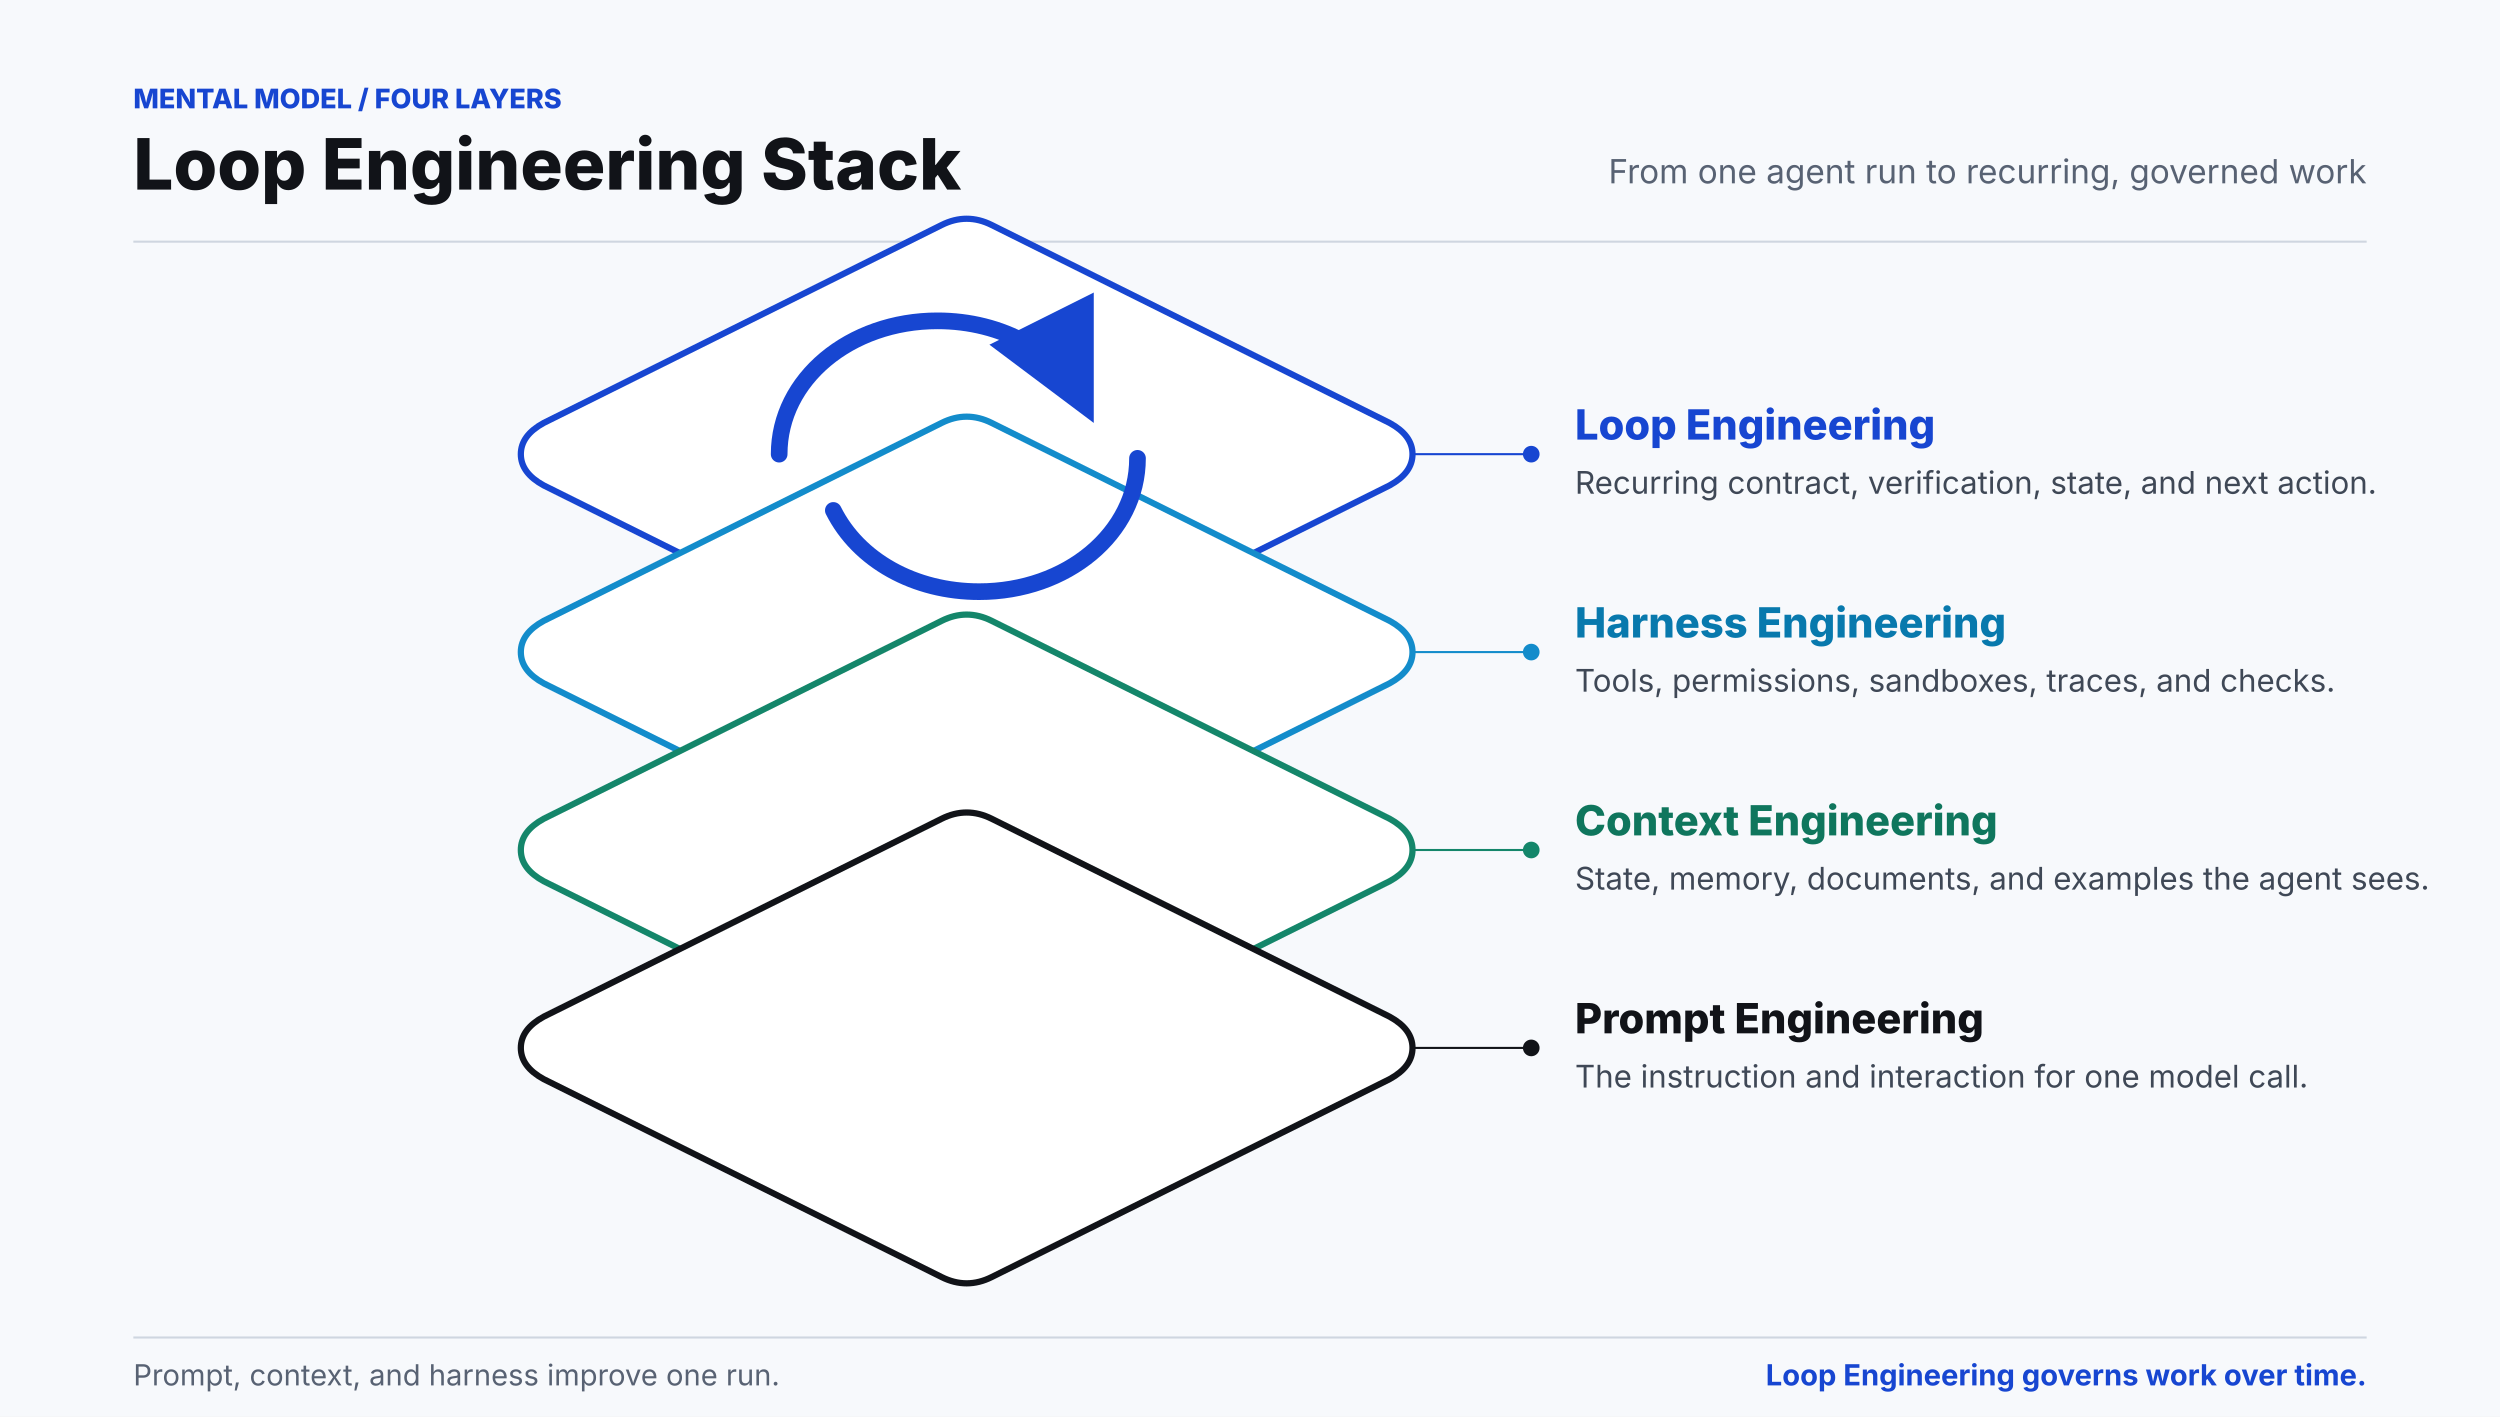
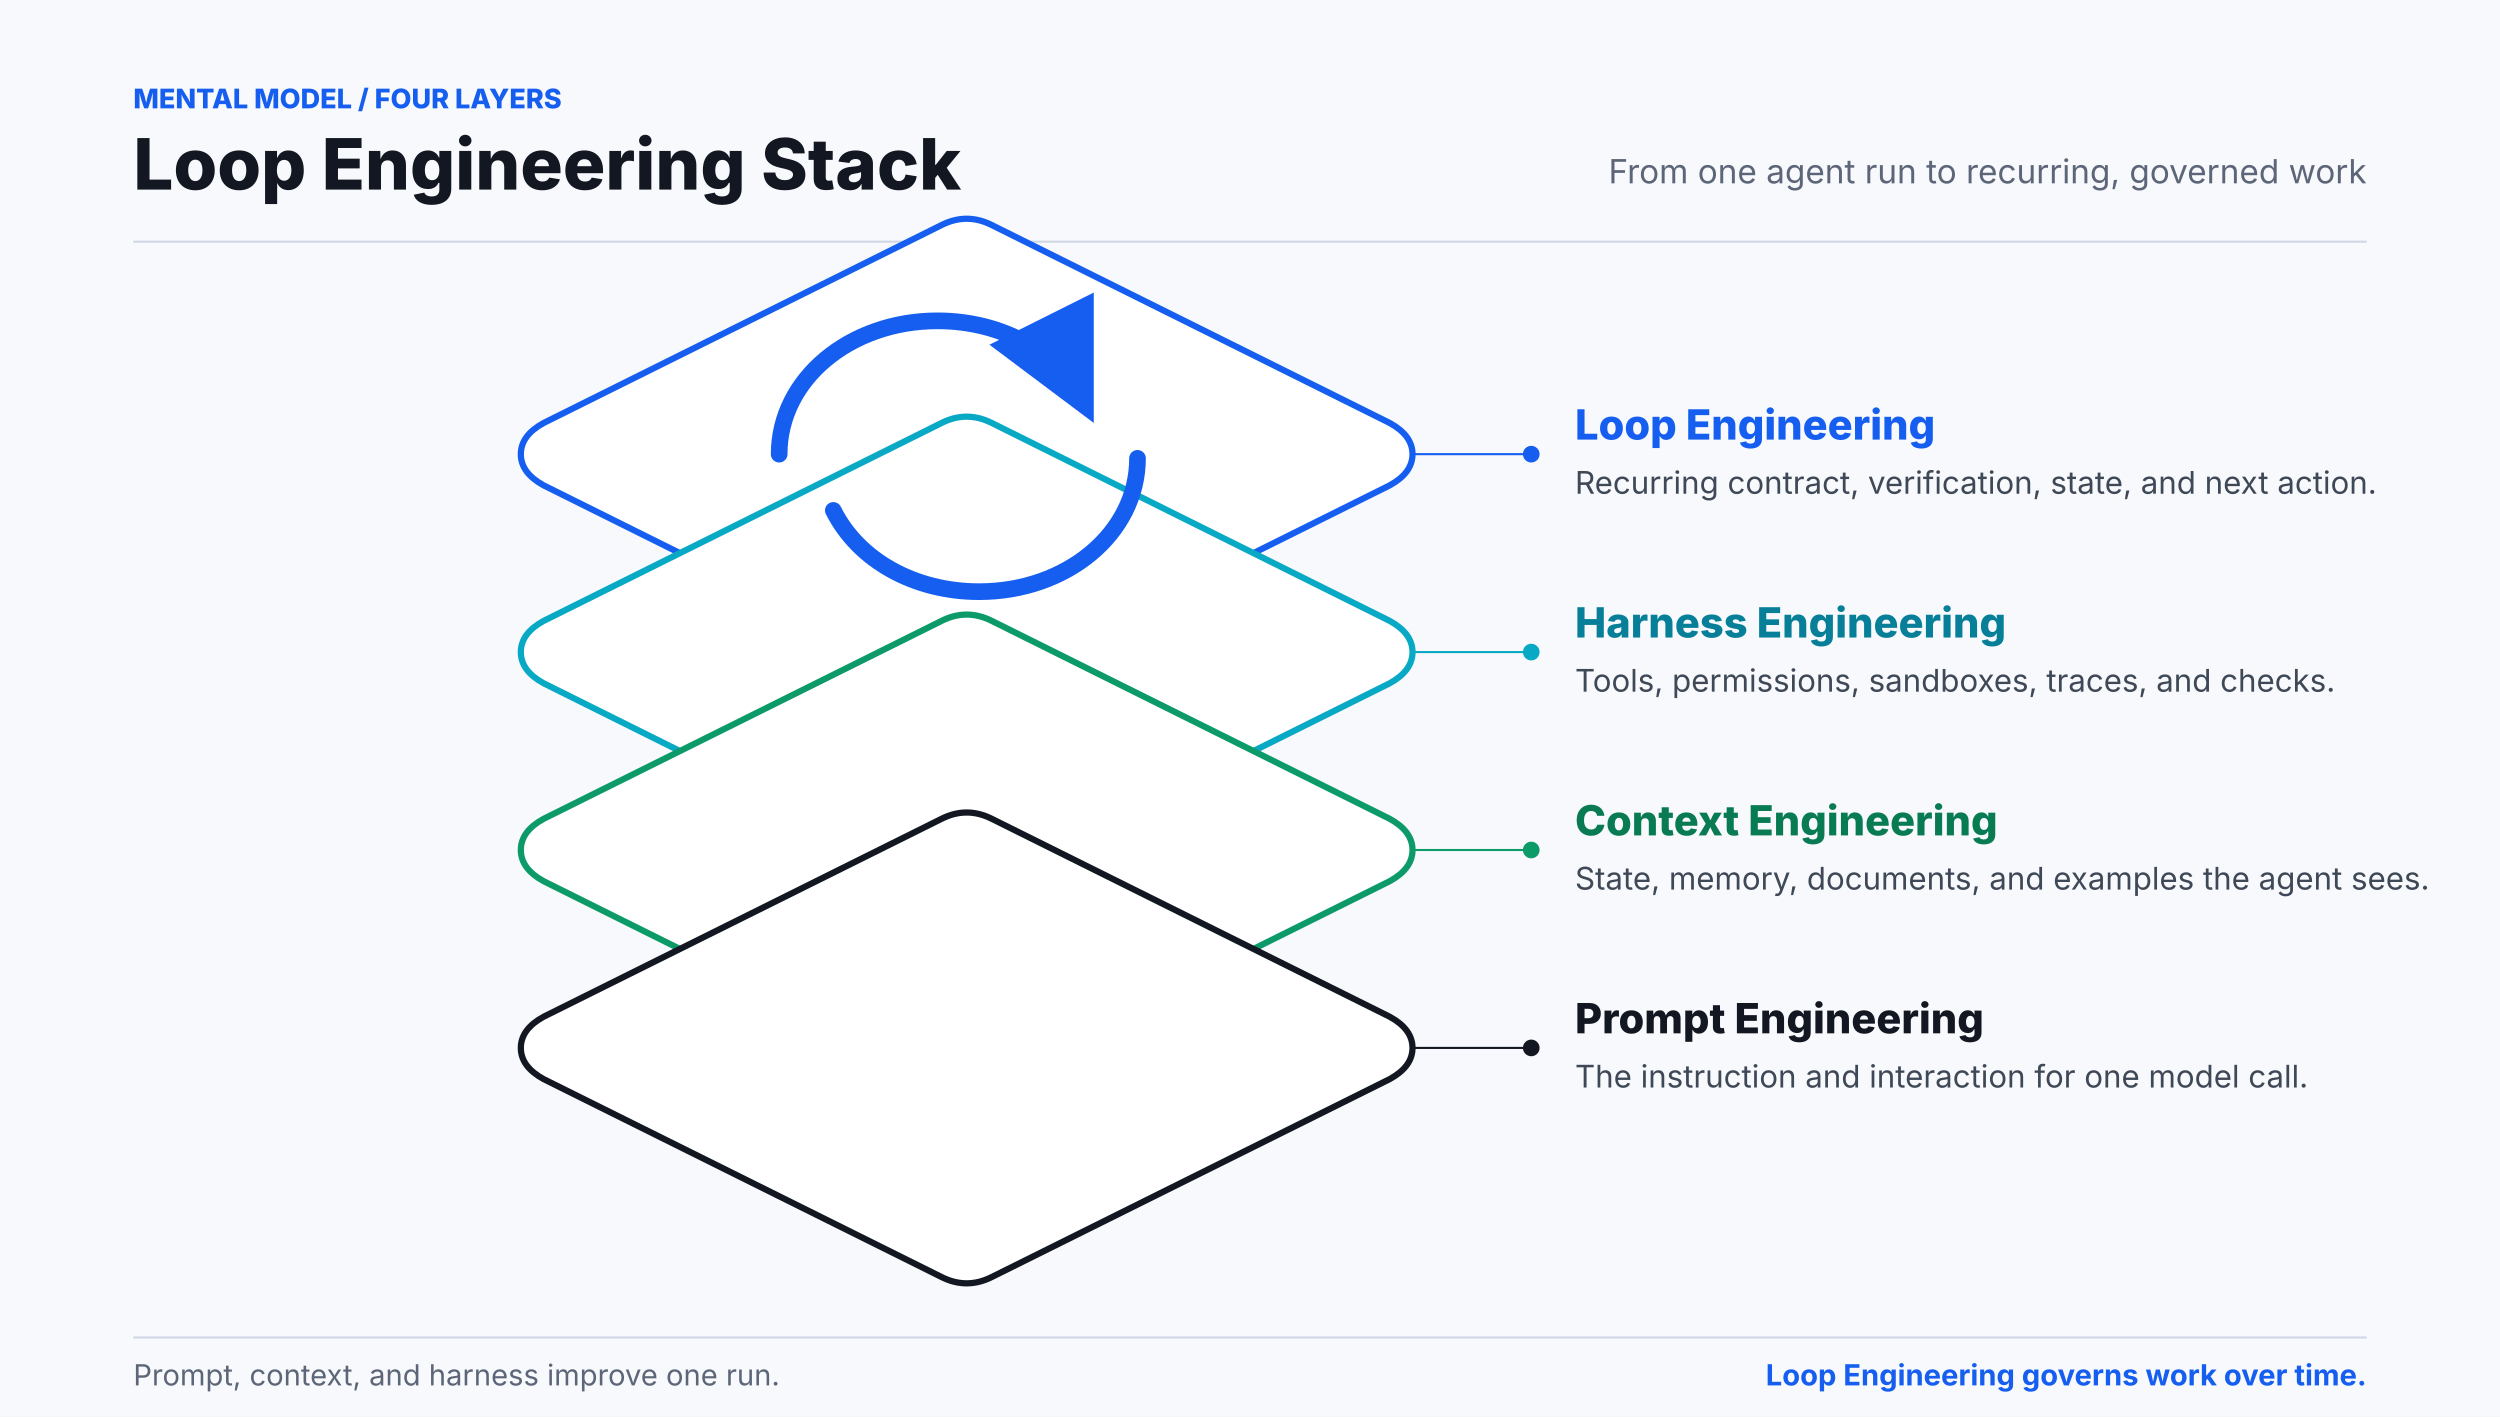
<svg xmlns="http://www.w3.org/2000/svg" width="1200" height="680" viewBox="0 0 1200 680" role="img" aria-labelledby="title desc" font-family="Inter, Helvetica Neue, Arial, sans-serif">
  <defs>
    <marker id="loop-arrow" viewBox="0 0 10 10" refX="8" refY="5" markerWidth="7" markerHeight="7" orient="auto">
-       <path d="M0 0L10 5L0 10Z" fill="#1746d1" />
+       <path d="M0 0L10 5L0 10Z" fill="#155eef" />
    </marker>
  </defs>
  <rect width="1200" height="680" fill="#f7f9fc" />
-   <text x="64" y="52" fill="#1746d1" font-size="13" font-weight="800">MENTAL MODEL / FOUR LAYERS</text>
-   <text x="64" y="91" fill="#111318" font-size="34" font-weight="800">Loop Engineering Stack</text>
-   <text x="1136" y="88" text-anchor="end" fill="#586273" font-size="16">From one agent run to recurring, governed work</text>
-   <line x1="64" y1="116" x2="1136" y2="116" stroke="#cfd6e0" />
+   <text x="64" y="52" fill="#155eef" font-size="13" font-weight="800">MENTAL MODEL / FOUR LAYERS</text>
+   <text x="64" y="91" fill="#121722" font-size="34" font-weight="800">Loop Engineering Stack</text>
+   <text x="1136" y="88" text-anchor="end" fill="#5c6678" font-size="16">From one agent run to recurring, governed work</text>
+   <line x1="64" y1="116" x2="1136" y2="116" stroke="#cfd7e5" />
  <g stroke-width="3" fill="#ffffff">
-     <path d="M250 218Q250 209 261 203L452 108Q464 102 476 108L667 203Q678 209 678 218Q678 227 667 233L476 328Q464 334 452 328L261 233Q250 227 250 218Z" stroke="#1746d1" />
-     <path d="M250 313Q250 304 261 298L452 203Q464 197 476 203L667 298Q678 304 678 313Q678 322 667 328L476 423Q464 429 452 423L261 328Q250 322 250 313Z" stroke="#138ccb" />
-     <path d="M250 408Q250 399 261 393L452 298Q464 292 476 298L667 393Q678 399 678 408Q678 417 667 423L476 518Q464 524 452 518L261 423Q250 417 250 408Z" stroke="#14866a" />
-     <path d="M250 503Q250 494 261 488L452 393Q464 387 476 393L667 488Q678 494 678 503Q678 512 667 518L476 613Q464 619 452 613L261 518Q250 512 250 503Z" stroke="#111318" />
+     <path d="M250 218Q250 209 261 203L452 108Q464 102 476 108L667 203Q678 209 678 218Q678 227 667 233L476 328Q464 334 452 328L261 233Q250 227 250 218Z" stroke="#155eef" />
+     <path d="M250 313Q250 304 261 298L452 203Q464 197 476 203L667 298Q678 304 678 313Q678 322 667 328L476 423Q464 429 452 423L261 328Q250 322 250 313Z" stroke="#08a9c4" />
+     <path d="M250 408Q250 399 261 393L452 298Q464 292 476 298L667 393Q678 399 678 408Q678 417 667 423L476 518Q464 524 452 518L261 423Q250 417 250 408Z" stroke="#0c9b68" />
+     <path d="M250 503Q250 494 261 488L452 393Q464 387 476 393L667 488Q678 494 678 503Q678 512 667 518L476 613Q464 619 452 613L261 518Q250 512 250 503Z" stroke="#121722" />
  </g>
-   <path d="M374 218c0-36 34-64 76-64 31 0 58 15 70 39" fill="none" stroke="#1746d1" stroke-width="8" stroke-linecap="round" marker-end="url(#loop-arrow)" />
-   <path d="M546 220c0 36-34 64-76 64-31 0-58-15-70-39" fill="none" stroke="#1746d1" stroke-width="8" stroke-linecap="round" />
+   <path d="M374 218c0-36 34-64 76-64 31 0 58 15 70 39" fill="none" stroke="#155eef" stroke-width="8" stroke-linecap="round" marker-end="url(#loop-arrow)" />
+   <path d="M546 220c0 36-34 64-76 64-31 0-58-15-70-39" fill="none" stroke="#155eef" stroke-width="8" stroke-linecap="round" />
  <g font-size="15">
-     <line x1="678" y1="218" x2="735" y2="218" stroke="#1746d1" />
-     <circle cx="735" cy="218" r="4" fill="#1746d1" />
-     <text x="756" y="211" fill="#1746d1" font-size="20" font-weight="800">Loop Engineering</text>
+     <line x1="678" y1="218" x2="735" y2="218" stroke="#155eef" />
+     <circle cx="735" cy="218" r="4" fill="#155eef" />
+     <text x="756" y="211" fill="#155eef" font-size="20" font-weight="800">Loop Engineering</text>
    <text x="756" y="237" fill="#3f4856">Recurring contract, verification, state, and next action.</text>
-     <line x1="678" y1="313" x2="735" y2="313" stroke="#138ccb" />
-     <circle cx="735" cy="313" r="4" fill="#138ccb" />
-     <text x="756" y="306" fill="#0879ad" font-size="20" font-weight="800">Harness Engineering</text>
+     <line x1="678" y1="313" x2="735" y2="313" stroke="#08a9c4" />
+     <circle cx="735" cy="313" r="4" fill="#08a9c4" />
+     <text x="756" y="306" fill="#087f99" font-size="20" font-weight="800">Harness Engineering</text>
    <text x="756" y="332" fill="#3f4856">Tools, permissions, sandboxes, traces, and checks.</text>
-     <line x1="678" y1="408" x2="735" y2="408" stroke="#14866a" />
-     <circle cx="735" cy="408" r="4" fill="#14866a" />
-     <text x="756" y="401" fill="#0f765d" font-size="20" font-weight="800">Context Engineering</text>
+     <line x1="678" y1="408" x2="735" y2="408" stroke="#0c9b68" />
+     <circle cx="735" cy="408" r="4" fill="#0c9b68" />
+     <text x="756" y="401" fill="#087b53" font-size="20" font-weight="800">Context Engineering</text>
    <text x="756" y="427" fill="#3f4856">State, memory, documents, and examples the agent sees.</text>
-     <line x1="678" y1="503" x2="735" y2="503" stroke="#111318" />
-     <circle cx="735" cy="503" r="4" fill="#111318" />
-     <text x="756" y="496" fill="#111318" font-size="20" font-weight="800">Prompt Engineering</text>
+     <line x1="678" y1="503" x2="735" y2="503" stroke="#121722" />
+     <circle cx="735" cy="503" r="4" fill="#121722" />
+     <text x="756" y="496" fill="#121722" font-size="20" font-weight="800">Prompt Engineering</text>
    <text x="756" y="522" fill="#3f4856">The instruction and interaction for one model call.</text>
  </g>
-   <line x1="64" y1="642" x2="1136" y2="642" stroke="#cfd6e0" />
-   <text x="64" y="665" fill="#586273" font-size="14">Prompt, context, and harness improve one run.</text>
-   <text x="1136" y="665" text-anchor="end" fill="#1746d1" font-size="14" font-weight="700">Loop Engineering governs work over time.</text>
+   <line x1="64" y1="642" x2="1136" y2="642" stroke="#cfd7e5" />
+   <text x="64" y="665" fill="#5c6678" font-size="14">Prompt, context, and harness improve one run.</text>
+   <text x="1136" y="665" text-anchor="end" fill="#155eef" font-size="14" font-weight="700">Loop Engineering governs work over time.</text>
</svg>
